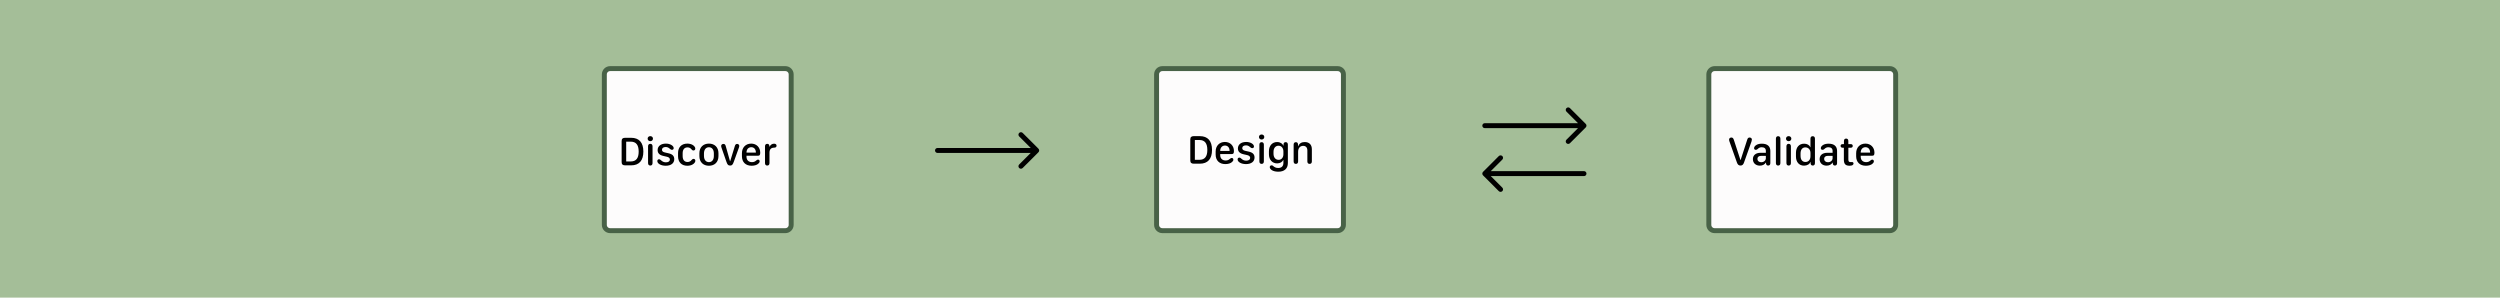
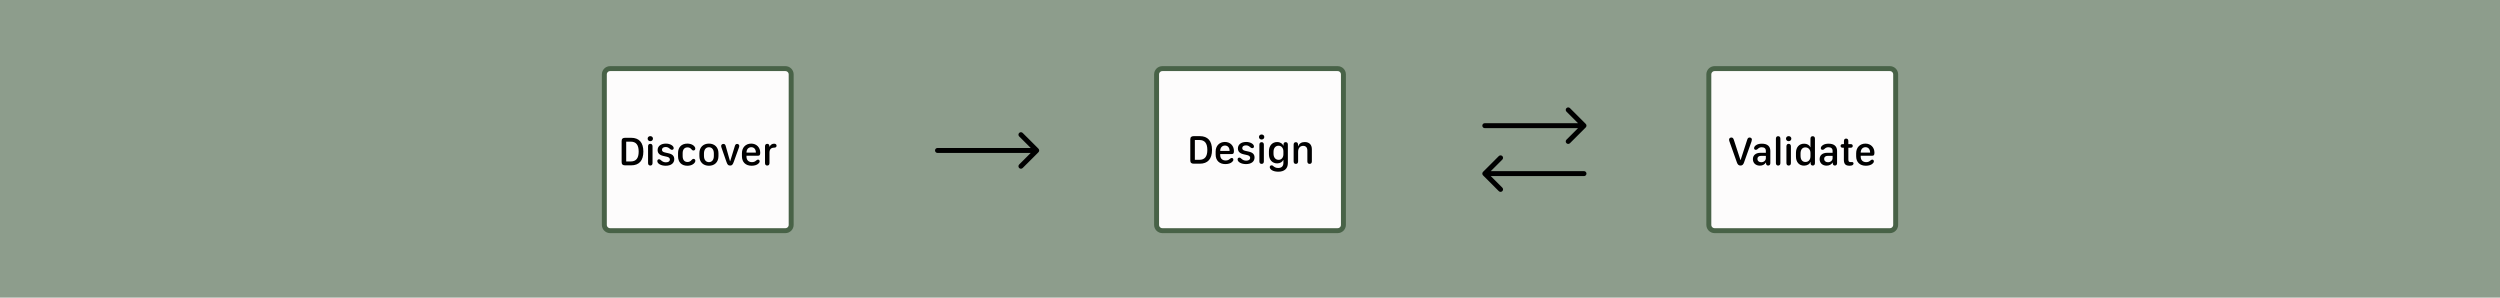
<svg xmlns="http://www.w3.org/2000/svg" width="1512" height="180" viewBox="0 0 1512 180" fill="none">
-   <rect width="1512" height="180" fill="#A4BE98" />
+   <rect width="1512" height="180" fill="#8D9D8C" />
  <rect x="365.5" y="41.5" width="113" height="98" rx="3.5" fill="#FDFCFC" stroke="#486247" stroke-width="3" />
  <rect x="699.5" y="41.5" width="113" height="98" rx="3.5" fill="#FDFCFC" stroke="#486247" stroke-width="3" />
  <rect x="1033.5" y="41.5" width="113" height="98" rx="3.5" fill="#FDFCFC" stroke="#486247" stroke-width="3" />
  <path d="M375.967 98.022V85.315C375.967 83.948 376.614 83.337 378.055 83.337H381.705C386.551 83.337 389.102 86.206 389.102 91.675C389.102 97.131 386.551 100 381.705 100H378.055C376.614 100 375.967 99.39 375.967 98.022ZM378.726 97.656H381.436C384.708 97.656 386.27 95.715 386.27 91.675C386.27 87.622 384.695 85.669 381.436 85.669H378.726V97.656ZM391.69 83.85C391.69 82.971 392.386 82.336 393.289 82.336C394.229 82.336 394.913 82.971 394.913 83.85C394.913 84.741 394.229 85.388 393.289 85.388C392.386 85.388 391.69 84.741 391.69 83.85ZM394.656 98.621C394.656 99.622 394.119 100.122 393.301 100.122C392.483 100.122 391.946 99.609 391.946 98.621V88.489C391.946 87.488 392.496 86.987 393.301 86.987C394.119 86.987 394.656 87.5 394.656 88.489V98.621ZM397.549 97.4C397.549 96.741 397.977 96.314 398.636 96.314C399.014 96.314 399.307 96.484 399.808 96.96C400.674 97.778 401.59 98.169 402.762 98.169C404.239 98.169 405.154 97.534 405.154 96.497C405.154 95.679 404.544 95.068 403.384 94.812L401.163 94.299C398.831 93.774 397.732 92.627 397.732 90.772C397.732 88.403 399.686 86.853 402.725 86.853C403.982 86.853 405.154 87.146 406.07 87.695C406.937 88.196 407.449 88.904 407.449 89.6C407.449 90.222 407.022 90.613 406.375 90.613C405.997 90.613 405.728 90.491 405.167 90.015C404.275 89.209 403.567 88.916 402.591 88.916C401.199 88.916 400.357 89.563 400.357 90.588C400.357 91.418 400.906 91.919 402.103 92.2L404.446 92.737C406.729 93.262 407.791 94.385 407.791 96.265C407.791 98.718 405.826 100.244 402.615 100.244C401.26 100.244 399.991 99.951 399.039 99.426C398.086 98.901 397.549 98.181 397.549 97.4ZM410.086 94.519V92.517C410.086 89.136 412.125 86.853 415.689 86.853C416.8 86.853 418.021 87.097 419.009 87.707C419.815 88.22 420.511 89.014 420.511 89.844C420.511 90.503 420.108 91.016 419.4 91.016C418.802 91.016 418.497 90.637 418.204 90.308C417.605 89.539 416.824 89.136 415.787 89.136C413.833 89.136 412.869 90.576 412.869 92.664V94.373C412.869 96.472 413.76 97.974 415.811 97.974C416.739 97.974 417.593 97.644 418.277 96.777C418.558 96.484 418.887 96.082 419.461 96.082C420.059 96.082 420.547 96.472 420.547 97.229C420.547 98.059 419.888 98.877 418.948 99.439C417.947 100.037 416.8 100.244 415.701 100.244C412.173 100.244 410.086 98.059 410.086 94.519ZM428.763 86.853C432.12 86.853 434.524 89.001 434.524 92.664V94.397C434.524 98.12 432.12 100.244 428.763 100.244C425.394 100.244 422.989 98.12 422.989 94.397V92.676C422.989 89.001 425.394 86.853 428.763 86.853ZM428.763 89.05C426.919 89.05 425.76 90.503 425.76 92.798V94.299C425.76 96.631 426.919 98.059 428.763 98.059C430.618 98.059 431.741 96.631 431.741 94.299V92.798C431.741 90.503 430.618 89.05 428.763 89.05ZM439.261 97.644L436.307 89.124C436.197 88.818 436.148 88.562 436.148 88.33C436.148 87.585 436.722 87.036 437.503 87.036C438.248 87.036 438.699 87.451 438.919 88.342L441.507 97.498H441.617L444.424 88.355C444.681 87.439 445.12 87.036 445.816 87.036C446.573 87.036 447.122 87.573 447.122 88.318C447.122 88.538 447.073 88.794 446.939 89.136L443.875 97.644C443.143 99.683 442.715 100.122 441.592 100.122C440.396 100.122 439.944 99.658 439.261 97.644ZM448.721 94.482V92.651C448.721 89.209 451.004 86.853 454.336 86.853C457.522 86.853 459.781 89.148 459.781 92.322C459.781 93.75 459.439 94.189 458.365 94.189H451.48V94.8C451.48 96.79 452.725 98.059 454.764 98.059C455.801 98.059 456.57 97.766 457.193 97.205C457.828 96.668 458.023 96.533 458.45 96.533C459.036 96.533 459.439 96.96 459.439 97.583C459.439 98.059 459.146 98.572 458.646 98.975C457.815 99.768 456.302 100.244 454.605 100.244C450.967 100.244 448.721 98.071 448.721 94.482ZM451.48 92.297H457.156V92.261C457.156 90.295 456.07 89.026 454.373 89.026C452.627 89.026 451.48 90.332 451.48 92.261V92.297ZM465.384 98.621C465.384 99.573 464.883 100.122 464.017 100.122C463.15 100.122 462.674 99.573 462.674 98.621V88.489C462.674 87.537 463.174 86.987 464.029 86.987C464.834 86.987 465.298 87.488 465.335 88.355V88.745H465.433C466.019 87.524 466.995 86.902 468.191 86.902C468.619 86.902 468.973 86.999 469.217 87.195C469.51 87.39 469.668 87.72 469.668 88.123C469.668 88.55 469.522 88.855 469.229 89.05C468.985 89.221 468.631 89.294 468.167 89.307C466.324 89.331 465.384 90.332 465.384 92.358V98.621Z" fill="black" />
  <path d="M719.891 97.022V84.315C719.891 82.948 720.538 82.337 721.979 82.337H725.628C730.475 82.337 733.026 85.206 733.026 90.675C733.026 96.131 730.475 99 725.628 99H721.979C720.538 99 719.891 98.39 719.891 97.022ZM722.65 96.656H725.36C728.631 96.656 730.194 94.715 730.194 90.675C730.194 86.622 728.619 84.669 725.36 84.669H722.65V96.656ZM735.223 93.482V91.651C735.223 88.209 737.506 85.853 740.838 85.853C744.024 85.853 746.283 88.148 746.283 91.322C746.283 92.75 745.941 93.189 744.867 93.189H737.982V93.8C737.982 95.79 739.227 97.059 741.266 97.059C742.303 97.059 743.072 96.766 743.695 96.205C744.33 95.668 744.525 95.533 744.952 95.533C745.538 95.533 745.941 95.96 745.941 96.583C745.941 97.059 745.648 97.572 745.147 97.975C744.317 98.768 742.804 99.244 741.107 99.244C737.469 99.244 735.223 97.071 735.223 93.482ZM737.982 91.297H743.658V91.261C743.658 89.295 742.572 88.026 740.875 88.026C739.129 88.026 737.982 89.332 737.982 91.261V91.297ZM748.504 96.4C748.504 95.741 748.932 95.314 749.591 95.314C749.969 95.314 750.262 95.484 750.763 95.96C751.629 96.778 752.545 97.169 753.717 97.169C755.194 97.169 756.109 96.534 756.109 95.497C756.109 94.679 755.499 94.068 754.339 93.812L752.118 93.299C749.786 92.774 748.688 91.627 748.688 89.772C748.688 87.403 750.641 85.853 753.68 85.853C754.938 85.853 756.109 86.146 757.025 86.695C757.892 87.196 758.404 87.904 758.404 88.6C758.404 89.222 757.977 89.613 757.33 89.613C756.952 89.613 756.683 89.491 756.122 89.015C755.23 88.209 754.522 87.916 753.546 87.916C752.154 87.916 751.312 88.563 751.312 89.588C751.312 90.418 751.861 90.919 753.058 91.2L755.401 91.737C757.684 92.262 758.746 93.385 758.746 95.265C758.746 97.718 756.781 99.244 753.57 99.244C752.215 99.244 750.946 98.951 749.994 98.426C749.042 97.901 748.504 97.181 748.504 96.4ZM761.419 82.85C761.419 81.971 762.115 81.336 763.019 81.336C763.958 81.336 764.642 81.971 764.642 82.85C764.642 83.741 763.958 84.388 763.019 84.388C762.115 84.388 761.419 83.741 761.419 82.85ZM764.386 97.621C764.386 98.622 763.849 99.122 763.031 99.122C762.213 99.122 761.676 98.609 761.676 97.621V87.489C761.676 86.488 762.225 85.987 763.031 85.987C763.849 85.987 764.386 86.5 764.386 87.489V97.621ZM776.068 96.79C775.567 97.926 774.249 98.817 772.418 98.817C769.586 98.817 767.45 96.742 767.45 93.251V91.481C767.45 87.989 769.586 85.902 772.394 85.902C774.347 85.902 775.689 86.927 776.141 88.05H776.275V87.33C776.3 86.415 776.812 85.963 777.569 85.963C778.387 85.963 778.9 86.476 778.9 87.464V98.634C778.9 102.137 776.581 103.846 773.114 103.846C771.576 103.846 770.27 103.541 769.342 102.992C768.524 102.516 767.95 101.808 767.95 101.075C767.95 100.428 768.39 99.989 769.073 99.989C769.586 99.989 769.867 100.282 770.27 100.611C770.794 101.026 771.6 101.6 773.053 101.6C775.055 101.6 776.202 100.526 776.202 98.548V96.79H776.068ZM770.221 93.006C770.221 95.216 771.466 96.668 773.297 96.668C775.177 96.668 776.202 95.118 776.202 93.324V91.541C776.202 89.71 775.152 88.136 773.236 88.136C771.393 88.136 770.221 89.601 770.221 91.822V93.006ZM793.414 97.633C793.414 98.585 792.914 99.122 792.059 99.122C791.192 99.122 790.692 98.573 790.692 97.621V91.041C790.692 89.222 789.789 88.221 788.153 88.221C786.285 88.221 785.101 89.576 785.101 91.81V97.621C785.101 98.573 784.601 99.122 783.746 99.122C782.879 99.122 782.391 98.573 782.391 97.621V87.452C782.391 86.537 782.904 85.987 783.734 85.987C784.552 85.987 785.028 86.488 785.052 87.379V88.416H785.187C785.711 86.842 787.14 85.902 789.068 85.902C791.827 85.902 793.414 87.501 793.414 90.284V97.633Z" fill="black" />
  <path d="M1052.74 96.753L1056.7 84.546C1056.99 83.569 1057.43 83.166 1058.16 83.166C1058.95 83.166 1059.54 83.679 1059.54 84.424C1059.54 84.705 1059.43 85.193 1059.31 85.571L1054.81 98.218C1054.36 99.548 1053.75 100.122 1052.66 100.122C1051.56 100.122 1050.93 99.548 1050.47 98.218L1045.98 85.571C1045.83 85.132 1045.75 84.717 1045.75 84.436C1045.75 83.691 1046.35 83.166 1047.14 83.166C1047.87 83.166 1048.31 83.594 1048.62 84.546L1052.61 96.753H1052.74ZM1067.97 98.328C1067.26 99.524 1065.96 100.183 1064.37 100.183C1061.85 100.183 1060.15 98.596 1060.15 96.252C1060.15 93.872 1061.89 92.419 1064.77 92.407H1067.99V91.26C1067.99 89.807 1067.1 89.05 1065.45 89.05C1064.43 89.05 1063.72 89.416 1062.97 90.173C1062.64 90.491 1062.33 90.613 1061.86 90.613C1061.26 90.613 1060.87 90.21 1060.87 89.624C1060.87 88.879 1061.39 88.147 1062.47 87.561C1063.25 87.134 1064.28 86.902 1065.62 86.902C1068.88 86.902 1070.7 88.464 1070.7 91.272V98.657C1070.7 99.585 1070.22 100.122 1069.38 100.122C1068.64 100.122 1068.16 99.67 1068.1 98.901V98.328H1067.97ZM1062.88 96.118C1062.88 97.314 1063.82 98.12 1065.21 98.12C1066.78 98.12 1067.99 97.046 1067.99 95.654V94.263H1065.15C1063.71 94.263 1062.88 94.934 1062.88 96.118ZM1075.41 100.122C1074.61 100.122 1074.07 99.622 1074.07 98.621V83.874C1074.07 82.874 1074.61 82.373 1075.41 82.373C1076.23 82.373 1076.78 82.874 1076.78 83.874V98.621C1076.78 99.622 1076.23 100.122 1075.41 100.122ZM1080.17 83.85C1080.17 82.971 1080.87 82.336 1081.77 82.336C1082.71 82.336 1083.4 82.971 1083.4 83.85C1083.4 84.741 1082.71 85.388 1081.77 85.388C1080.87 85.388 1080.17 84.741 1080.17 83.85ZM1083.14 98.621C1083.14 99.622 1082.6 100.122 1081.78 100.122C1080.97 100.122 1080.43 99.609 1080.43 98.621V88.489C1080.43 87.488 1080.98 86.987 1081.78 86.987C1082.6 86.987 1083.14 87.5 1083.14 88.489V98.621ZM1094.91 97.949C1094.52 99.268 1092.95 100.183 1091.09 100.183C1088.1 100.183 1086.2 98.035 1086.2 94.665V92.419C1086.2 89.05 1088.13 86.902 1091.14 86.902C1092.93 86.902 1094.33 87.695 1094.83 89.014H1094.97V83.874C1094.97 82.922 1095.46 82.373 1096.32 82.373C1097.19 82.373 1097.68 82.922 1097.68 83.874V98.621C1097.68 99.585 1097.21 100.122 1096.36 100.122C1095.57 100.122 1095.09 99.622 1095.04 98.743V97.949H1094.91ZM1088.97 94.263C1088.97 96.594 1090.07 97.961 1091.94 97.961C1093.8 97.961 1094.97 96.606 1094.97 94.446V92.456C1094.97 90.503 1093.7 89.136 1091.88 89.136C1090.05 89.136 1088.97 90.515 1088.97 92.822V94.263ZM1108.32 98.328C1107.61 99.524 1106.32 100.183 1104.72 100.183C1102.21 100.183 1100.51 98.596 1100.51 96.252C1100.51 93.872 1102.24 92.419 1105.12 92.407H1108.35V91.26C1108.35 89.807 1107.46 89.05 1105.81 89.05C1104.78 89.05 1104.07 89.416 1103.33 90.173C1103 90.491 1102.68 90.613 1102.22 90.613C1101.62 90.613 1101.23 90.21 1101.23 89.624C1101.23 88.879 1101.74 88.147 1102.83 87.561C1103.61 87.134 1104.64 86.902 1105.98 86.902C1109.24 86.902 1111.06 88.464 1111.06 91.272V98.657C1111.06 99.585 1110.58 100.122 1109.74 100.122C1108.99 100.122 1108.52 99.67 1108.46 98.901V98.328H1108.32ZM1103.23 96.118C1103.23 97.314 1104.17 98.12 1105.56 98.12C1107.14 98.12 1108.35 97.046 1108.35 95.654V94.263H1105.5C1104.06 94.263 1103.23 94.934 1103.23 96.118ZM1115.17 96.57V89.343H1114.39C1113.65 89.343 1113.19 88.928 1113.19 88.257C1113.19 87.573 1113.63 87.17 1114.39 87.17H1115.22V85.278C1115.22 84.351 1115.7 83.814 1116.54 83.814C1117.38 83.814 1117.87 84.351 1117.87 85.278V87.17H1119.36C1120.11 87.17 1120.54 87.573 1120.54 88.257C1120.54 88.928 1120.1 89.343 1119.36 89.343H1117.89V96.374C1117.89 97.644 1118.21 98.035 1119.28 98.035C1119.63 98.035 1119.86 97.998 1120.13 97.998C1120.64 97.998 1121.01 98.34 1121.01 98.877C1121.01 99.292 1120.81 99.646 1120.41 99.878C1120 100.11 1119.42 100.232 1118.63 100.232C1116.18 100.232 1115.17 99.219 1115.17 96.57ZM1122.6 94.482V92.651C1122.6 89.209 1124.89 86.853 1128.22 86.853C1131.41 86.853 1133.66 89.148 1133.66 92.322C1133.66 93.75 1133.32 94.189 1132.25 94.189H1125.36V94.8C1125.36 96.79 1126.61 98.059 1128.65 98.059C1129.69 98.059 1130.45 97.766 1131.08 97.205C1131.71 96.668 1131.91 96.533 1132.33 96.533C1132.92 96.533 1133.32 96.96 1133.32 97.583C1133.32 98.059 1133.03 98.572 1132.53 98.975C1131.7 99.768 1130.19 100.244 1128.49 100.244C1124.85 100.244 1122.6 98.071 1122.6 94.482ZM1125.36 92.297H1131.04V92.261C1131.04 90.295 1129.95 89.026 1128.26 89.026C1126.51 89.026 1125.36 90.332 1125.36 92.261V92.297Z" fill="black" />
  <path d="M567 89.5C566.172 89.5 565.5 90.172 565.5 91C565.5 91.828 566.172 92.5 567 92.5V89.5ZM628.061 92.061C628.646 91.475 628.646 90.525 628.061 89.939L618.515 80.393C617.929 79.808 616.979 79.808 616.393 80.393C615.808 80.979 615.808 81.929 616.393 82.515L624.879 91L616.393 99.485C615.808 100.071 615.808 101.021 616.393 101.607C616.979 102.192 617.929 102.192 618.515 101.607L628.061 92.061ZM567 92.5H627V89.5H567V92.5Z" fill="black" />
  <path d="M898 74.5C897.172 74.5 896.5 75.172 896.5 76C896.5 76.828 897.172 77.5 898 77.5V74.5ZM959.061 77.061C959.646 76.475 959.646 75.525 959.061 74.939L949.515 65.393C948.929 64.808 947.979 64.808 947.393 65.393C946.808 65.979 946.808 66.929 947.393 67.515L955.879 76L947.393 84.485C946.808 85.071 946.808 86.021 947.393 86.607C947.979 87.192 948.929 87.192 949.515 86.607L959.061 77.061ZM898 77.5H958V74.5H898V77.5Z" fill="black" />
  <path d="M958 106.5C958.828 106.5 959.5 105.828 959.5 105C959.5 104.172 958.828 103.5 958 103.5V106.5ZM896.939 103.939C896.354 104.525 896.354 105.475 896.939 106.061L906.485 115.607C907.071 116.192 908.021 116.192 908.607 115.607C909.192 115.021 909.192 114.071 908.607 113.485L900.121 105L908.607 96.515C909.192 95.929 909.192 94.979 908.607 94.393C908.021 93.808 907.071 93.808 906.485 94.393L896.939 103.939ZM958 103.5L898 103.5V106.5L958 106.5V103.5Z" fill="black" />
</svg>
